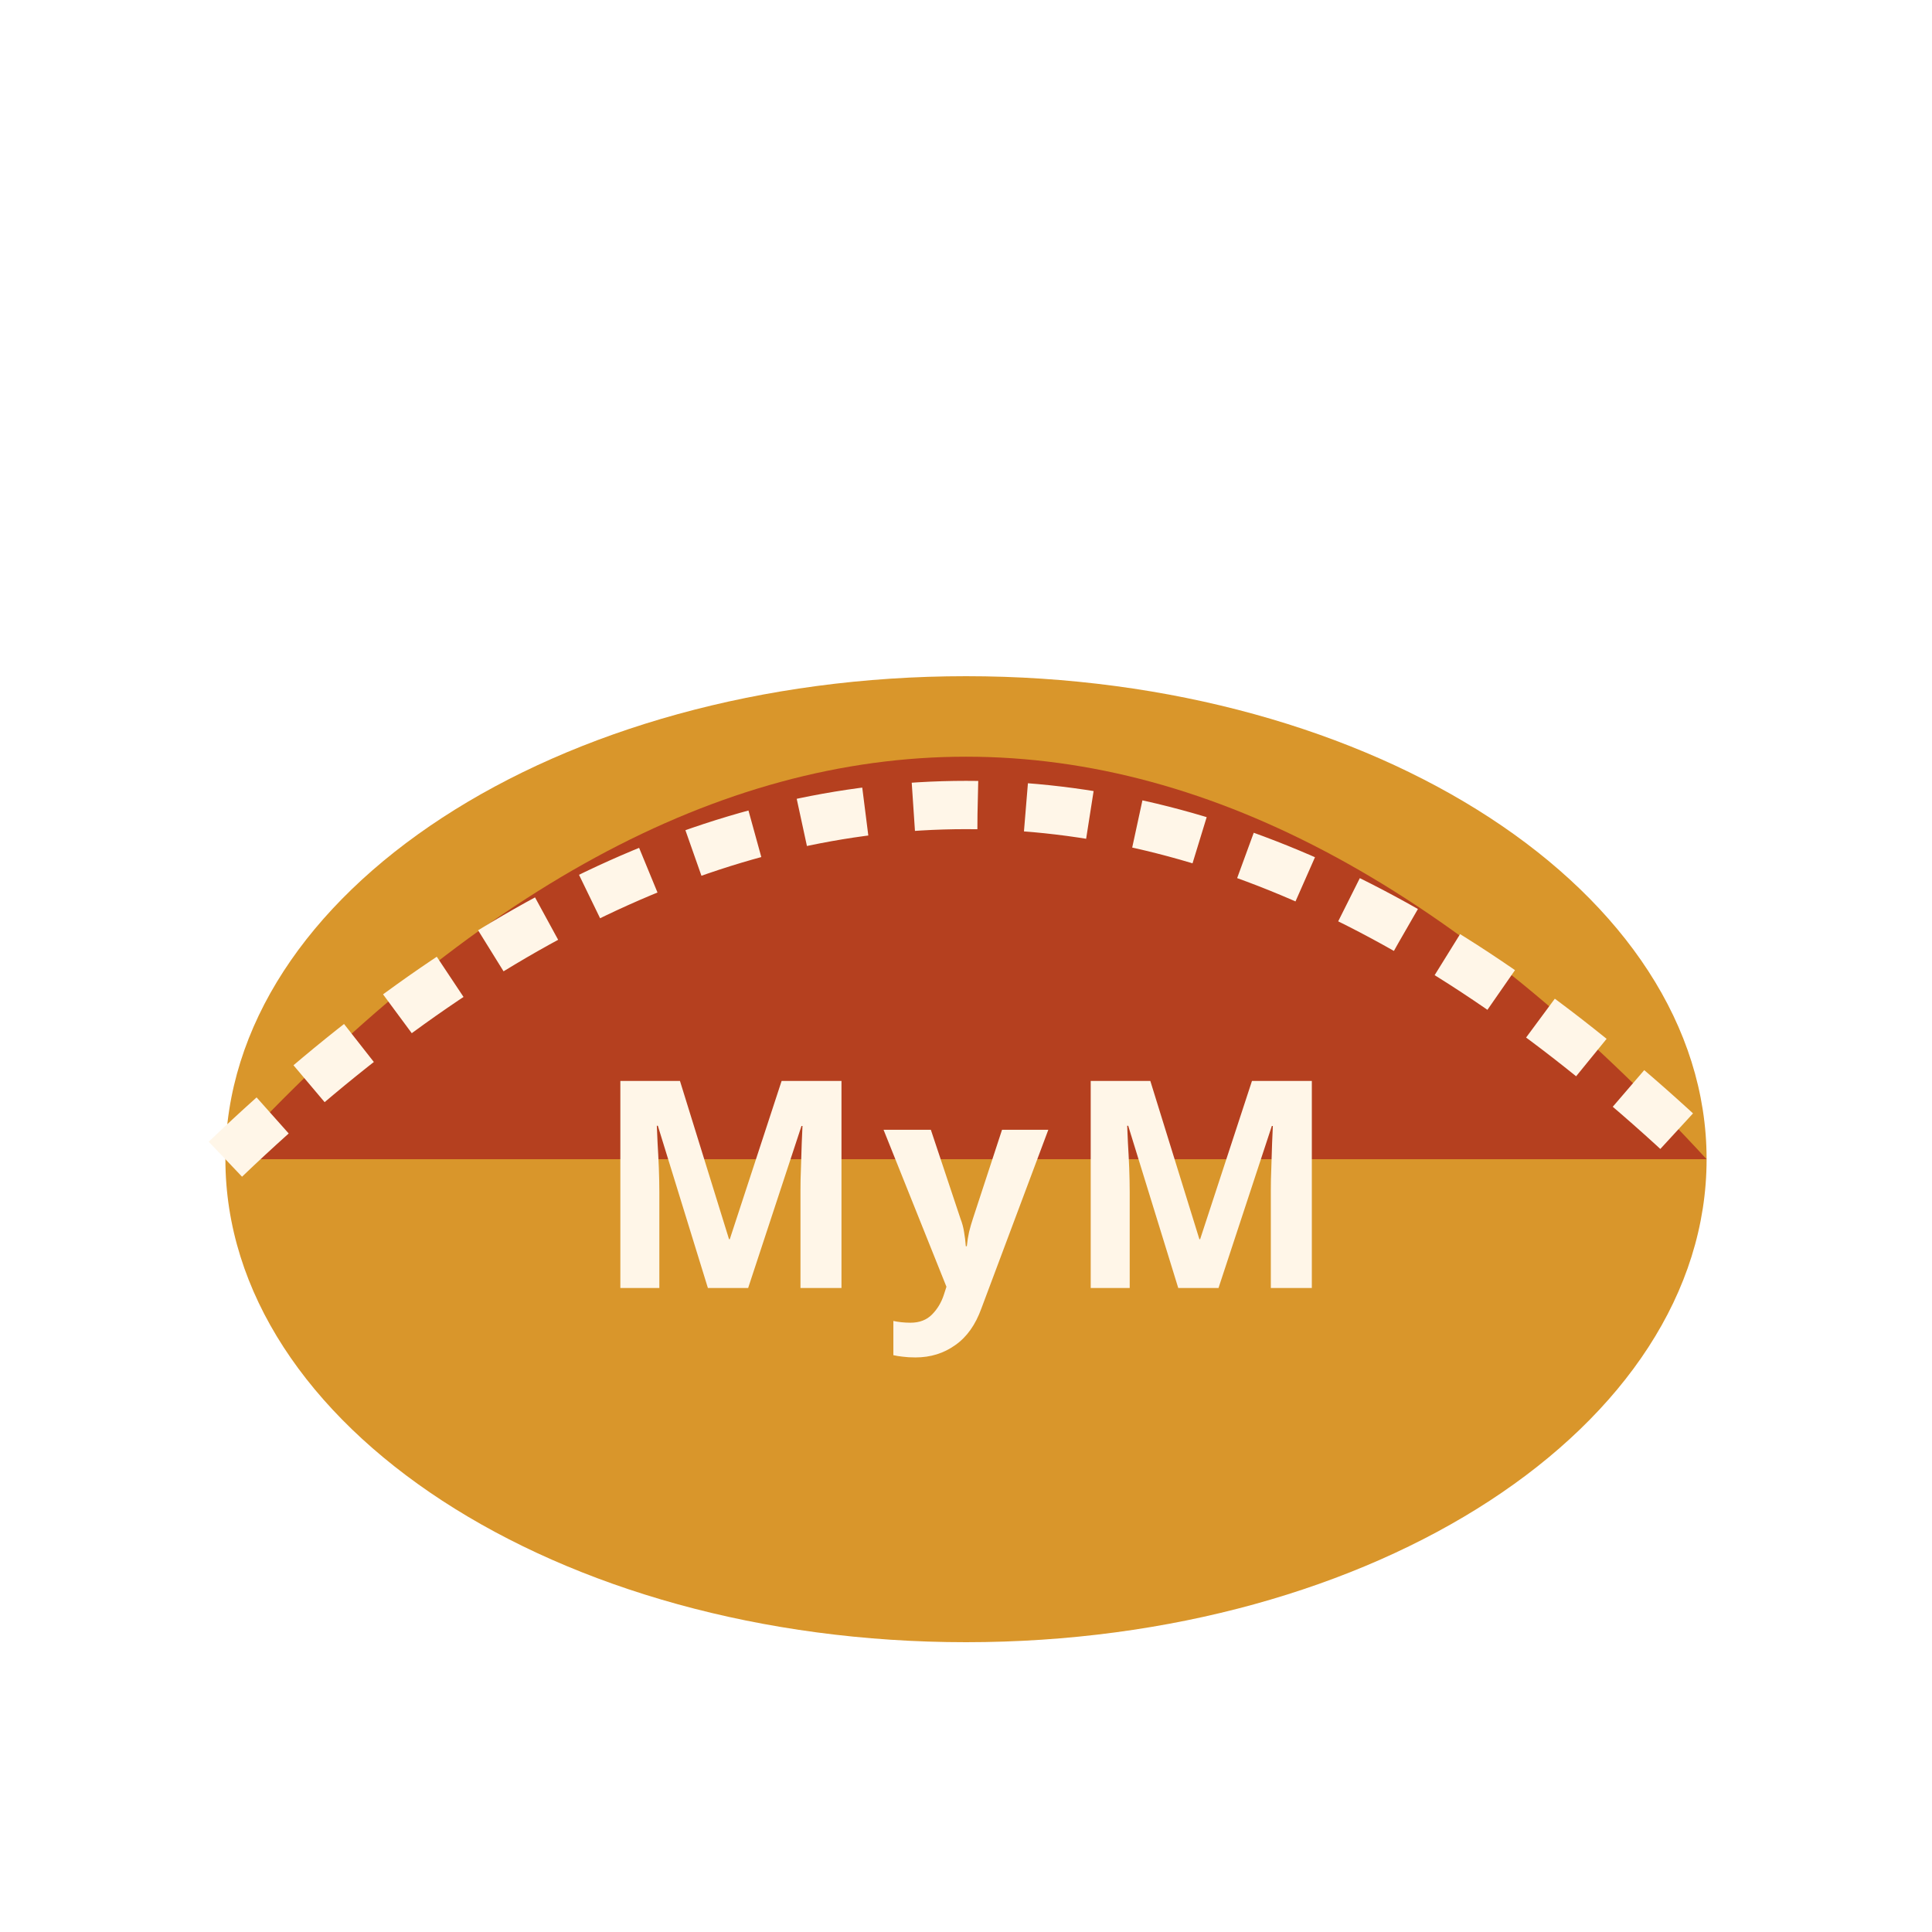
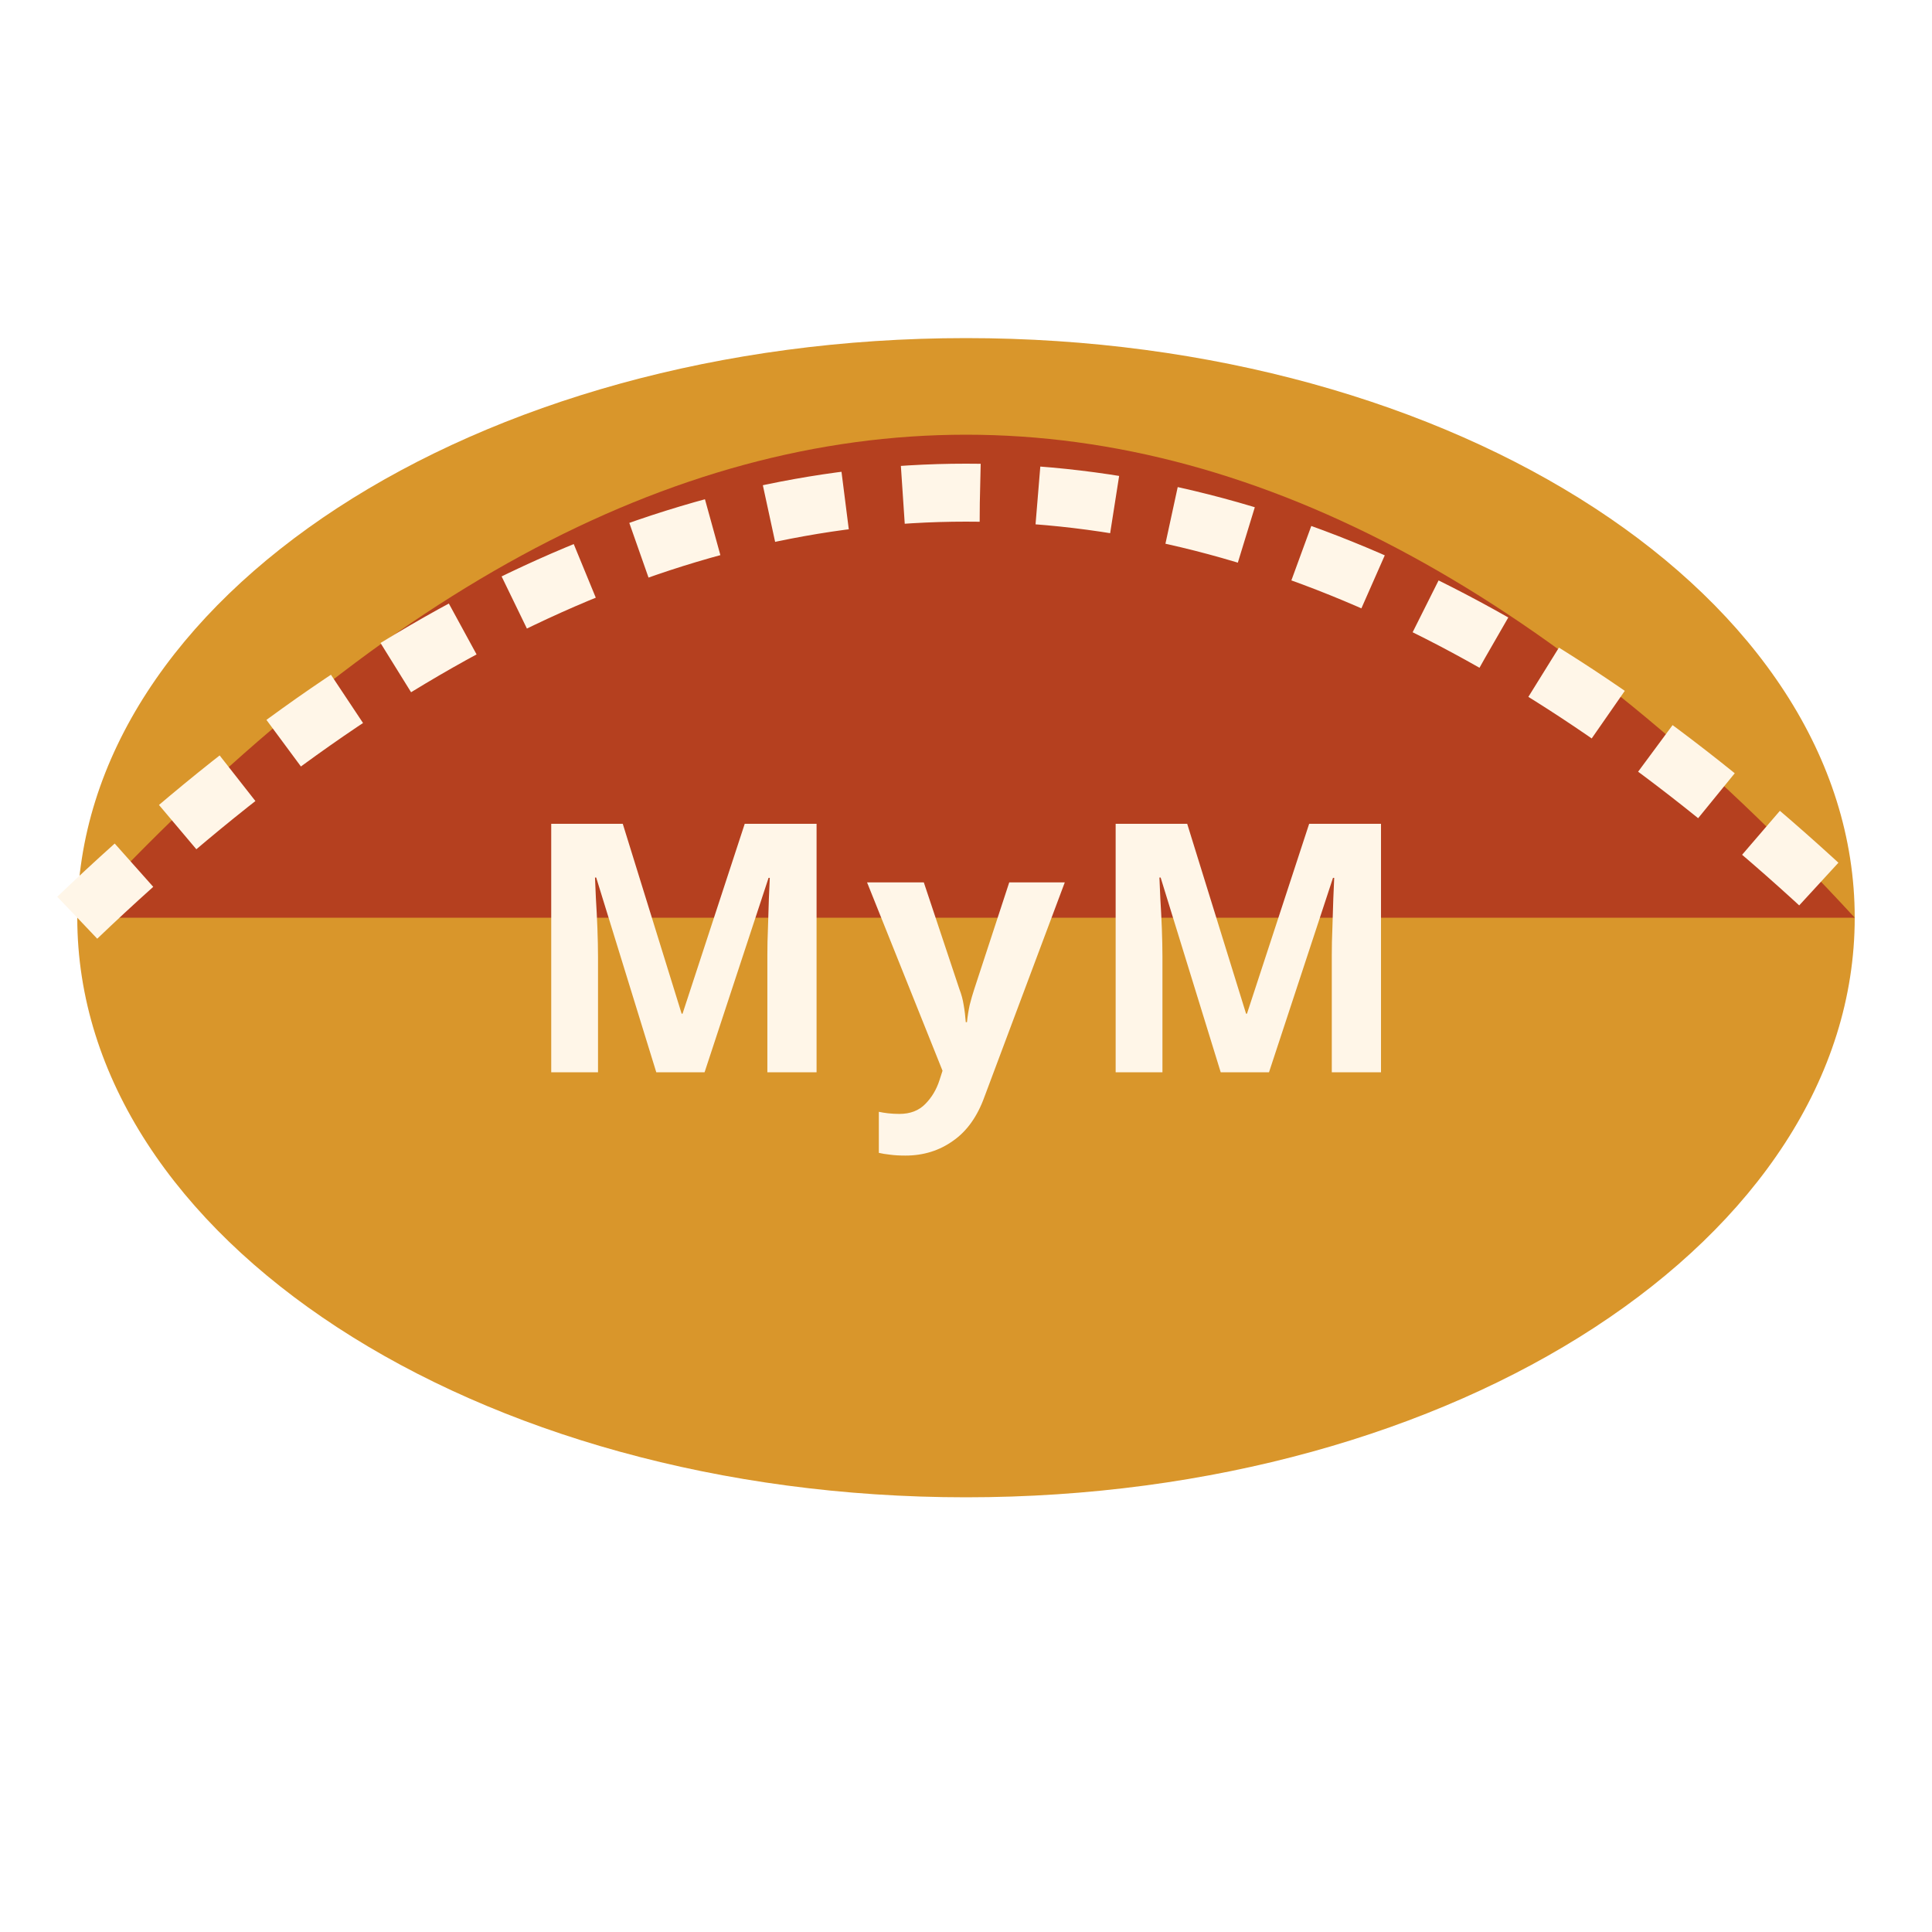
- <svg xmlns="http://www.w3.org/2000/svg" viewBox="0 0 120 120" width="120" height="120">
+ <svg xmlns="http://www.w3.org/2000/svg" viewBox="10 24.5 100 100" width="120" height="120">
  <ellipse cx="60" cy="72" rx="46" ry="30" fill="#d9962b" />
  <path d="M14 72 Q60 22 106 72 Z" fill="#b5401f" />
  <path d="M14 72 Q60 28 106 72" fill="none" stroke="#fff6e8" stroke-width="3" stroke-dasharray="4 3" />
  <text x="60" y="80" font-family="Outfit,sans-serif" font-size="18" font-weight="700" fill="#fff6e8" text-anchor="middle" letter-spacing="1">MyM</text>
</svg>
